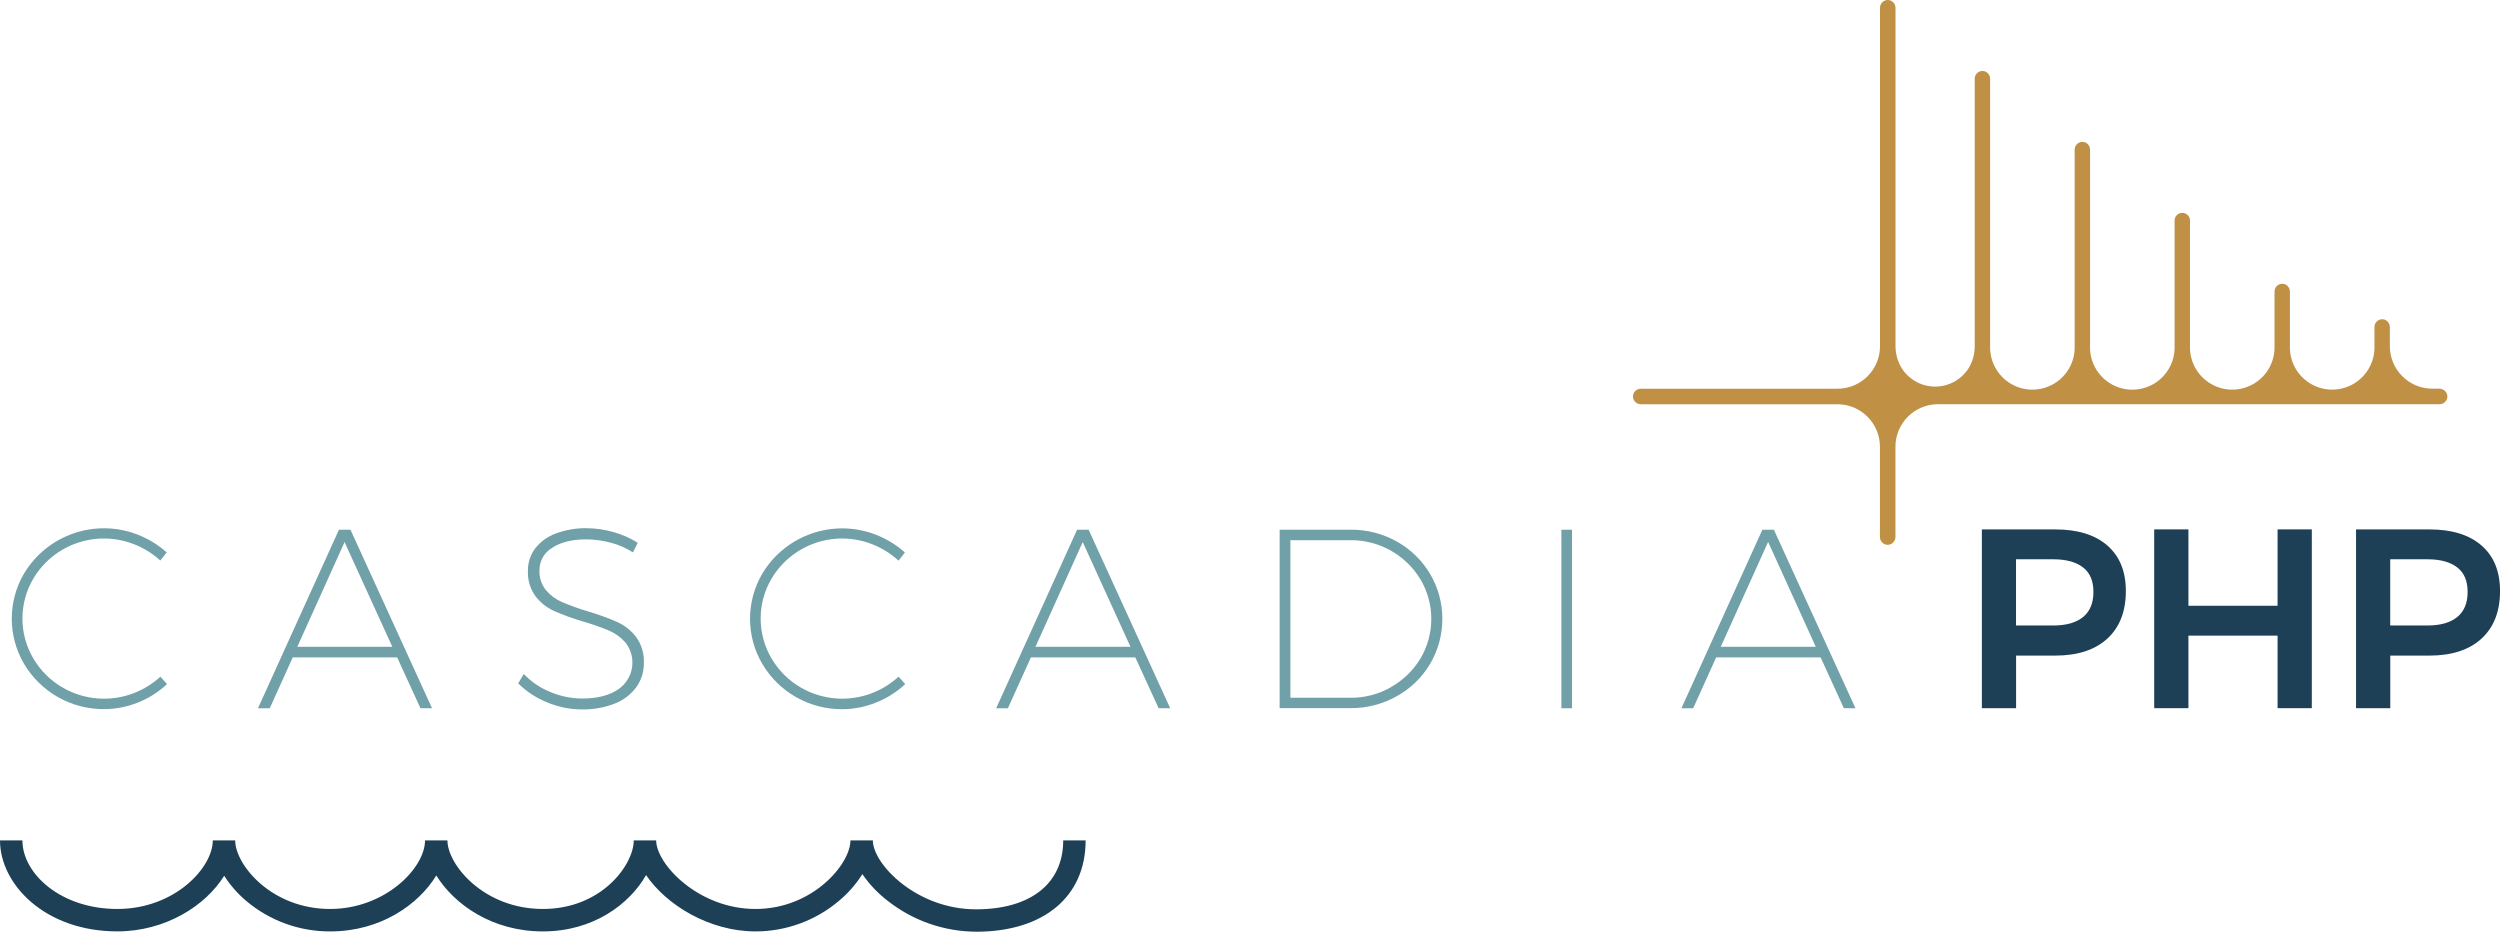
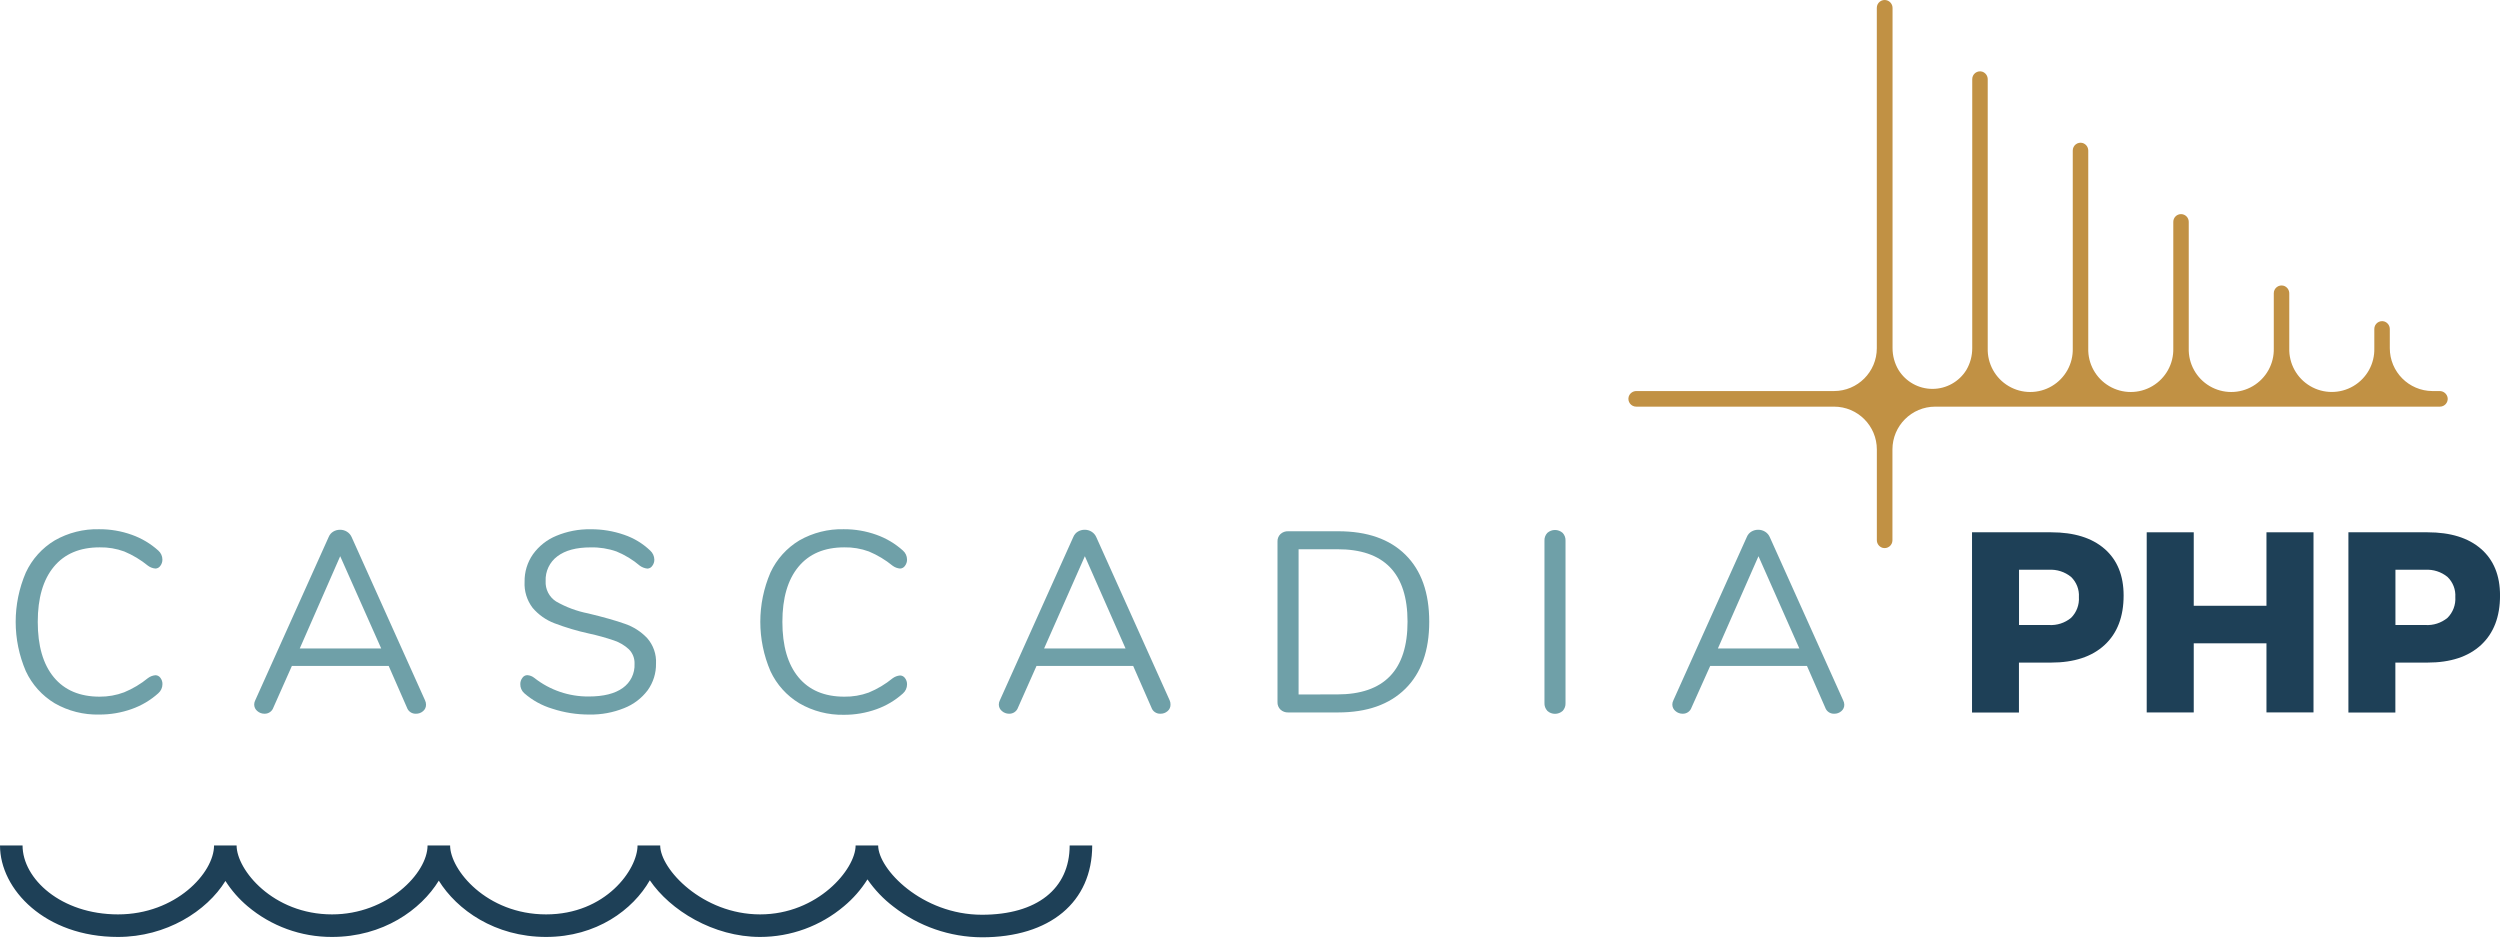
- <svg xmlns="http://www.w3.org/2000/svg" id="Layer_1" data-name="Layer 1" viewBox="0 0 704.73 262.65">
+ <svg xmlns="http://www.w3.org/2000/svg" viewBox="0 0 700.55 262.65">
  <defs>
-     <style>.cls-1{fill:#70a0a8;}.cls-2,.cls-3{fill:#1e4057;}.cls-3{fill-rule:evenodd;}.cls-4{fill:#c09144;}</style>
+     <style>.cls-1{fill:#6fa0a8;}.cls-2,.cls-3{fill:#1e4057;}.cls-3{fill-rule:evenodd;}.cls-4{fill:#c19144;}</style>
  </defs>
-   <g id="LOGO_PATH" data-name="LOGO PATH">
-     <path class="cls-1" d="M71.53,172.16A23.16,23.16,0,0,0,43,181.74a22.18,22.18,0,0,0,0,22.61,23,23,0,0,0,8.39,8.24A23.32,23.32,0,0,0,71.49,214a23.86,23.86,0,0,0,7.31-4.57l1.87,2.09a26,26,0,0,1-8.17,5.18,25.46,25.46,0,0,1-9.61,1.87,26,26,0,0,1-22.5-12.71,25.13,25.13,0,0,1,0-25.56,26.25,26.25,0,0,1,32-10.91,26.81,26.81,0,0,1,8.17,5l-1.8,2.3A23.44,23.44,0,0,0,71.53,172.16Z" transform="translate(-33.58 -18.68)" />
-     <path class="cls-1" d="M152.1,218.31,145.54,204H116.1l-6.48,14.33H106.3L129.13,168h3.24l23,50.33ZM117.39,201h26.78l-13.46-29.52Z" transform="translate(-33.58 -18.68)" />
-     <path class="cls-1" d="M205.74,171.66a26.91,26.91,0,0,0-6.91-.94q-6,0-9.58,2.38a7.27,7.27,0,0,0-3.6,6.34,8.37,8.37,0,0,0,1.84,5.62A12.44,12.44,0,0,0,192,188.4a72.61,72.61,0,0,0,7.31,2.63,65.68,65.68,0,0,1,8.28,3,13.9,13.9,0,0,1,5.33,4.25,11.59,11.59,0,0,1,2.16,7.27,11.43,11.43,0,0,1-2.16,6.88,13.74,13.74,0,0,1-6.12,4.61,24.22,24.22,0,0,1-9.22,1.62,25.19,25.19,0,0,1-9.79-2,24.92,24.92,0,0,1-8.14-5.33l1.58-2.66a21,21,0,0,0,7.49,5.08,23.32,23.32,0,0,0,8.93,1.84q6.55,0,10.37-2.7a9.12,9.12,0,0,0,1.94-13,12.82,12.82,0,0,0-4.64-3.42,64.18,64.18,0,0,0-7.38-2.59,68.4,68.4,0,0,1-8.24-3,13.73,13.73,0,0,1-5.18-4.14,11.29,11.29,0,0,1-2.12-7.13,10.27,10.27,0,0,1,2.05-6.34,13,13,0,0,1,5.83-4.21,23.75,23.75,0,0,1,8.68-1.48,27.47,27.47,0,0,1,7.67,1.12,25.11,25.11,0,0,1,6.73,3L212,174.39A21.24,21.24,0,0,0,205.74,171.66Z" transform="translate(-33.58 -18.68)" />
-     <path class="cls-1" d="M279.61,172.16a23.16,23.16,0,0,0-28.51,9.58,22.19,22.19,0,0,0,0,22.61,23,23,0,0,0,8.39,8.24A23.32,23.32,0,0,0,279.57,214a23.87,23.87,0,0,0,7.31-4.57l1.87,2.09a26,26,0,0,1-8.17,5.18A25.46,25.46,0,0,1,271,218.6a26,26,0,0,1-22.5-12.71,25.13,25.13,0,0,1,0-25.56,26.25,26.25,0,0,1,32-10.91,26.79,26.79,0,0,1,8.17,5l-1.8,2.3A23.44,23.44,0,0,0,279.61,172.16Z" transform="translate(-33.58 -18.68)" />
-     <path class="cls-1" d="M360.18,218.31,353.62,204H324.18l-6.48,14.33h-3.31L337.21,168h3.24l23,50.33ZM325.47,201h26.78l-13.46-29.52Z" transform="translate(-33.58 -18.68)" />
-     <path class="cls-1" d="M427.32,171.33a25.09,25.09,0,0,1,9.4,9.14,25,25,0,0,1,0,25.34,25,25,0,0,1-9.43,9.14,26.23,26.23,0,0,1-13,3.35H394.3V168h20A26,26,0,0,1,427.32,171.33Zm-1.58,41a22.62,22.62,0,0,0,8.28-8.06A21.88,21.88,0,0,0,434,182a22.88,22.88,0,0,0-19.76-11.05H397.33v44.42h17A22.58,22.58,0,0,0,425.73,212.37Z" transform="translate(-33.58 -18.68)" />
-     <path class="cls-1" d="M473.72,168h3v50.33h-3Z" transform="translate(-33.58 -18.68)" />
-     <path class="cls-1" d="M553.35,218.31,546.8,204H517.35l-6.48,14.33h-3.31L530.38,168h3.24l23,50.33ZM518.65,201h26.78L532,171.44Z" transform="translate(-33.58 -18.68)" />
-     <path class="cls-2" d="M627.62,172.45q5.22,4.54,5.22,12.82,0,8.64-5.22,13.43t-14.72,4.79h-11v14.83h-9.65v-50.4H612.9Q622.4,167.91,627.62,172.45Zm-6.84,20.16q2.92-2.38,2.92-7.06t-2.92-6.91q-2.92-2.3-8.39-2.3H601.88V195h10.51Q617.86,195,620.78,192.61Z" transform="translate(-33.58 -18.68)" />
-     <path class="cls-2" d="M640.83,167.91h9.65v21.53h25.13V167.91h9.65v50.4h-9.65V197.86H650.48v20.45h-9.65Z" transform="translate(-33.58 -18.68)" />
-     <path class="cls-2" d="M733.1,172.45q5.22,4.54,5.22,12.82,0,8.64-5.22,13.43t-14.72,4.79h-11v14.83h-9.65v-50.4h20.66Q727.88,167.91,733.1,172.45Zm-6.84,20.16q2.92-2.38,2.92-7.06t-2.92-6.91q-2.92-2.3-8.39-2.3H707.36V195h10.51Q723.34,195,726.26,192.61Z" transform="translate(-33.58 -18.68)" />
-     <path id="waves_1" data-name="waves 1" class="cls-3" d="M308.77,281.32a40.64,40.64,0,0,1-24.8-8.58,33.48,33.48,0,0,1-7.3-7.65,31.75,31.75,0,0,1-6.59,7.53,36.43,36.43,0,0,1-23.47,8.62c-13.12,0-25.2-7.47-30.91-15.88-4.7,8.25-14.94,15.88-29.07,15.88-14.36,0-25-7.62-30.06-15.77-5,8.16-15.63,15.77-29.93,15.77a36.43,36.43,0,0,1-23.65-8.6,31.21,31.21,0,0,1-6.21-7.09C91.54,274,80.2,281.23,66.66,281.23c-20.43,0-33.08-13.31-33.08-25.64h6.32c0,9.33,10.75,19.32,26.76,19.32,16.17,0,26.9-11.63,26.9-19.32h6.32c0,6.81,10.16,19.32,26.75,19.32,15.52,0,26.76-11.54,26.76-19.32h6.32c0,6.81,10.21,19.32,26.9,19.32s25.62-12.58,25.62-19.32h6.32c0,6.61,11.84,19.32,28,19.32s26.76-12.68,26.76-19.32h6.32c0,6.65,12.28,19.42,29.08,19.42,15.39,0,24.58-7.26,24.58-19.42h6.32c0,15.88-11.84,25.74-30.9,25.74" transform="translate(-33.58 -18.68)" />
-     <path id="bridge" class="cls-4" d="M721.18,128.25h-2a12,12,0,0,1-11.92-12v-5.32a2.23,2.23,0,0,0-1.58-2.18,2.18,2.18,0,0,0-2.76,2.11v5.39a11.92,11.92,0,1,1-23.83,0V100.93a2.23,2.23,0,0,0-1.58-2.18,2.18,2.18,0,0,0-2.76,2.11v15.39a11.92,11.92,0,1,1-23.83,0V80.85a2.17,2.17,0,0,0-2.17-2.17h0a2.17,2.17,0,0,0-2.17,2.17v35.41a11.92,11.92,0,1,1-23.83,0V60.93a2.23,2.23,0,0,0-1.58-2.18,2.18,2.18,0,0,0-2.76,2.11v55.39a11.92,11.92,0,1,1-23.83,0V40.93A2.23,2.23,0,0,0,593,38.76a2.18,2.18,0,0,0-2.76,2.11v75.39a12,12,0,0,1-1.65,6.1,11.17,11.17,0,0,1-19,0,11.92,11.92,0,0,1-1.68-6.13V20.94a2.24,2.24,0,0,0-1.59-2.18,2.19,2.19,0,0,0-2.78,2.11v95.39a12,12,0,0,1-12,12H496.16a2.24,2.24,0,0,0-2.18,1.59,2.19,2.19,0,0,0,2.11,2.78h55.43a12,12,0,0,1,12,12V170a2.24,2.24,0,0,0,1.59,2.18,2.19,2.19,0,0,0,2.78-2.11V144.62a12,12,0,0,1,12-12H721.3a2.19,2.19,0,0,0,2.17-2.41A2.27,2.27,0,0,0,721.18,128.25Z" transform="translate(-33.58 -18.68)" />
+   <g id="Layer_2" data-name="Layer 2">
+     <g id="Layer_1-2" data-name="Layer 1">
+       <g id="LTBG">
+         <path class="cls-1" d="M15.34,197.08a20.67,20.67,0,0,1-8.1-9,35,35,0,0,1,0-27.65,20.68,20.68,0,0,1,8.1-9,23.88,23.88,0,0,1,12.46-3.13,26.61,26.61,0,0,1,9.11,1.55,22.15,22.15,0,0,1,7.45,4.43,3.36,3.36,0,0,1,1.15,2.52,2.83,2.83,0,0,1-.58,1.76,1.69,1.69,0,0,1-1.37.76,4.06,4.06,0,0,1-2.09-.79,26.92,26.92,0,0,0-6.66-4,19,19,0,0,0-6.88-1.15q-8.35,0-12.85,5.44t-4.5,15.44q0,10.08,4.5,15.52t12.85,5.44A19.09,19.09,0,0,0,34.78,194a26.53,26.53,0,0,0,6.7-4,4.07,4.07,0,0,1,2.09-.79,1.71,1.71,0,0,1,1.37.72,2.79,2.79,0,0,1,.58,1.8,3.36,3.36,0,0,1-1.15,2.52,22.12,22.12,0,0,1-7.45,4.43,26.62,26.62,0,0,1-9.11,1.55A23.88,23.88,0,0,1,15.34,197.08Z" />
+         <path class="cls-1" d="M119.38,197.48a2.29,2.29,0,0,1-.83,1.8,2.93,2.93,0,0,1-2,.72,2.55,2.55,0,0,1-2.52-1.73l-5.11-11.66H81.79l-5.18,11.66A2.55,2.55,0,0,1,74.09,200a3,3,0,0,1-2-.76,2.35,2.35,0,0,1-.86-1.84,2.56,2.56,0,0,1,.29-1.15l20.59-45.79a3.11,3.11,0,0,1,1.3-1.51,3.65,3.65,0,0,1,1.87-.5,3.59,3.59,0,0,1,1.94.54,3.37,3.37,0,0,1,1.3,1.48l20.59,45.79A2.71,2.71,0,0,1,119.38,197.48ZM84,181.71h22.82L95.33,155.86Z" />
+         <path class="cls-1" d="M154.76,198.59a21.12,21.12,0,0,1-7.88-4.36,3.31,3.31,0,0,1-1.08-2.52,2.82,2.82,0,0,1,.58-1.76,1.68,1.68,0,0,1,1.37-.76,3.48,3.48,0,0,1,2,.79A24.27,24.27,0,0,0,165,195.17q6.19,0,9.5-2.38a7.83,7.83,0,0,0,3.31-6.77,5.44,5.44,0,0,0-1.58-4.07,11.46,11.46,0,0,0-4.18-2.48,63.18,63.18,0,0,0-7-1.94,67.94,67.94,0,0,1-9.68-2.88,15.07,15.07,0,0,1-6.12-4.32A11.09,11.09,0,0,1,147,163a13.05,13.05,0,0,1,2.34-7.67,15.15,15.15,0,0,1,6.55-5.18,23.84,23.84,0,0,1,9.61-1.84,27.87,27.87,0,0,1,9.4,1.55,19.8,19.8,0,0,1,7.31,4.43,3.51,3.51,0,0,1,1.15,2.52,2.83,2.83,0,0,1-.58,1.76,1.68,1.68,0,0,1-1.37.76,4.37,4.37,0,0,1-2.09-.79,24.51,24.51,0,0,0-6.55-4,20.48,20.48,0,0,0-7.27-1.15q-6,0-9.29,2.48a8.19,8.19,0,0,0-3.31,6.95,6.38,6.38,0,0,0,2.92,5.72,29.4,29.4,0,0,0,9,3.35q6.55,1.58,10.3,2.92a15.43,15.43,0,0,1,6.23,4,10,10,0,0,1,2.48,7.13,12.47,12.47,0,0,1-2.34,7.49,15.2,15.2,0,0,1-6.59,5,24.72,24.72,0,0,1-9.72,1.8A32.89,32.89,0,0,1,154.76,198.59Z" />
+         <path class="cls-1" d="M224,197.08a20.67,20.67,0,0,1-8.1-9,35,35,0,0,1,0-27.65,20.68,20.68,0,0,1,8.1-9,23.88,23.88,0,0,1,12.46-3.13,26.61,26.61,0,0,1,9.11,1.55,22.15,22.15,0,0,1,7.45,4.43,3.35,3.35,0,0,1,1.15,2.52,2.83,2.83,0,0,1-.58,1.76,1.69,1.69,0,0,1-1.37.76,4.07,4.07,0,0,1-2.09-.79,26.88,26.88,0,0,0-6.66-4,19,19,0,0,0-6.88-1.15q-8.35,0-12.85,5.44t-4.5,15.44q0,10.08,4.5,15.52t12.85,5.44a19.1,19.1,0,0,0,6.84-1.15,26.52,26.52,0,0,0,6.7-4,4.07,4.07,0,0,1,2.09-.79,1.71,1.71,0,0,1,1.37.72,2.79,2.79,0,0,1,.58,1.8,3.36,3.36,0,0,1-1.15,2.52,22.12,22.12,0,0,1-7.45,4.43,26.62,26.62,0,0,1-9.11,1.55A23.88,23.88,0,0,1,224,197.08Z" />
+         <path class="cls-1" d="M328,197.48a2.29,2.29,0,0,1-.83,1.8,2.92,2.92,0,0,1-2,.72,2.55,2.55,0,0,1-2.52-1.73l-5.11-11.66H290.45l-5.18,11.66a2.55,2.55,0,0,1-2.52,1.73,3,3,0,0,1-2-.76,2.35,2.35,0,0,1-.86-1.84,2.56,2.56,0,0,1,.29-1.15l20.59-45.79a3.11,3.11,0,0,1,1.3-1.51,3.65,3.65,0,0,1,1.87-.5,3.59,3.59,0,0,1,1.94.54,3.37,3.37,0,0,1,1.3,1.48l20.59,45.79A2.71,2.71,0,0,1,328,197.48Zm-35.42-15.77h22.82L304,155.86Z" />
+         <path class="cls-1" d="M358.81,198.84a2.76,2.76,0,0,1-.83-2.09v-45a2.76,2.76,0,0,1,.83-2.09,3,3,0,0,1,2.2-.79h14q12.17,0,18.83,6.59t6.66,18.76q0,12.17-6.7,18.79T375,199.64H361A3,3,0,0,1,358.81,198.84Zm15.88-4.25q19.73,0,19.73-20.38t-19.73-20.3h-10.8V194.6Z" />
+         <path class="cls-1" d="M433.58,199.17a3,3,0,0,1-.79-2.2V151.54a3,3,0,0,1,.79-2.2,3.23,3.23,0,0,1,4.32,0,3,3,0,0,1,.79,2.2V197a3,3,0,0,1-.79,2.2,3.23,3.23,0,0,1-4.32,0Z" />
+         <path class="cls-1" d="M516.81,197.48a2.29,2.29,0,0,1-.83,1.8,2.92,2.92,0,0,1-2,.72,2.55,2.55,0,0,1-2.52-1.73l-5.11-11.66H479.23L474,198.27a2.55,2.55,0,0,1-2.52,1.73,3,3,0,0,1-2-.76,2.35,2.35,0,0,1-.86-1.84,2.56,2.56,0,0,1,.29-1.15l20.59-45.79a3.11,3.11,0,0,1,1.3-1.51,3.65,3.65,0,0,1,1.87-.5,3.59,3.59,0,0,1,1.94.54,3.37,3.37,0,0,1,1.3,1.48l20.59,45.79A2.71,2.71,0,0,1,516.81,197.48Zm-35.42-15.77h22.82l-11.45-25.85Z" />
+         <path class="cls-2" d="M589.75,153.81q5.33,4.64,5.33,13.07,0,8.93-5.33,13.86t-15,4.93h-9v14H552.6V149.16h22.18Q584.42,149.16,589.75,153.81Zm-9.4,19.33a7.52,7.52,0,0,0,2.2-5.83,7.22,7.22,0,0,0-2.2-5.65,9,9,0,0,0-6.23-2h-8.35v15.48h8.35A8.88,8.88,0,0,0,580.35,173.14Z" />
+         <path class="cls-2" d="M601.55,149.16h13.18v20.59h20.38V149.16h13.18v50.47H635.11V180.27H614.73v19.37H601.55Z" />
+         <path class="cls-2" d="M695.23,153.81q5.33,4.64,5.33,13.07,0,8.93-5.33,13.86t-15,4.93h-9v14H658.07V149.16h22.18Q689.9,149.16,695.23,153.81Zm-9.4,19.33a7.52,7.52,0,0,0,2.2-5.83,7.22,7.22,0,0,0-2.2-5.65,9,9,0,0,0-6.23-2h-8.35v15.48h8.35A8.88,8.88,0,0,0,685.83,173.14Z" />
+         <path id="waves_1" data-name="waves 1" class="cls-3" d="M275.18,262.65a40.64,40.64,0,0,1-24.8-8.58,33.48,33.48,0,0,1-7.3-7.65,31.75,31.75,0,0,1-6.59,7.53A36.43,36.43,0,0,1,213,262.55c-13.12,0-25.2-7.47-30.91-15.88-4.7,8.25-14.94,15.88-29.07,15.88-14.36,0-25-7.62-30.06-15.77-5,8.16-15.63,15.77-29.93,15.77a36.43,36.43,0,0,1-23.65-8.6,31.21,31.21,0,0,1-6.21-7.09c-5.24,8.48-16.58,15.69-30.11,15.69C12.65,262.55,0,249.24,0,236.91H6.32c0,9.33,10.75,19.32,26.76,19.32,16.17,0,26.9-11.63,26.9-19.32h6.32c0,6.81,10.16,19.32,26.75,19.32,15.52,0,26.76-11.54,26.76-19.32h6.32c0,6.81,10.21,19.32,26.9,19.32s25.62-12.58,25.62-19.32H185c0,6.61,11.84,19.32,28,19.32s26.76-12.68,26.76-19.32h6.32c0,6.65,12.28,19.42,29.08,19.42,15.39,0,24.58-7.26,24.58-19.42h6.32c0,15.88-11.84,25.74-30.9,25.74" />
+         <path id="bridge" class="cls-4" d="M683.59,109.58h-2a12,12,0,0,1-11.92-12V92.25a2.23,2.23,0,0,0-1.58-2.18,2.18,2.18,0,0,0-2.76,2.11v5.39a11.92,11.92,0,1,1-23.83,0V82.25a2.23,2.23,0,0,0-1.58-2.18,2.18,2.18,0,0,0-2.76,2.11V97.58a11.92,11.92,0,1,1-23.83,0V62.17A2.17,2.17,0,0,0,611.17,60h0A2.17,2.17,0,0,0,609,62.17V97.58a11.92,11.92,0,1,1-23.83,0V42.25a2.23,2.23,0,0,0-1.58-2.18,2.18,2.18,0,0,0-2.76,2.11V97.58a11.92,11.92,0,1,1-23.83,0V22.25a2.23,2.23,0,0,0-1.58-2.18,2.18,2.18,0,0,0-2.76,2.11V97.58a12,12,0,0,1-1.65,6.1,11.17,11.17,0,0,1-19,0,11.92,11.92,0,0,1-1.68-6.13V2.26A2.24,2.24,0,0,0,528.7.08a2.19,2.19,0,0,0-2.78,2.11V97.58a12,12,0,0,1-12,12H458.57a2.24,2.24,0,0,0-2.18,1.59,2.19,2.19,0,0,0,2.11,2.78h55.43a12,12,0,0,1,12,12v25.38a2.24,2.24,0,0,0,1.59,2.18,2.19,2.19,0,0,0,2.78-2.11V125.95a12,12,0,0,1,12-12H683.72a2.19,2.19,0,0,0,2.17-2.41A2.27,2.27,0,0,0,683.59,109.58Z" />
+       </g>
+     </g>
  </g>
</svg>
